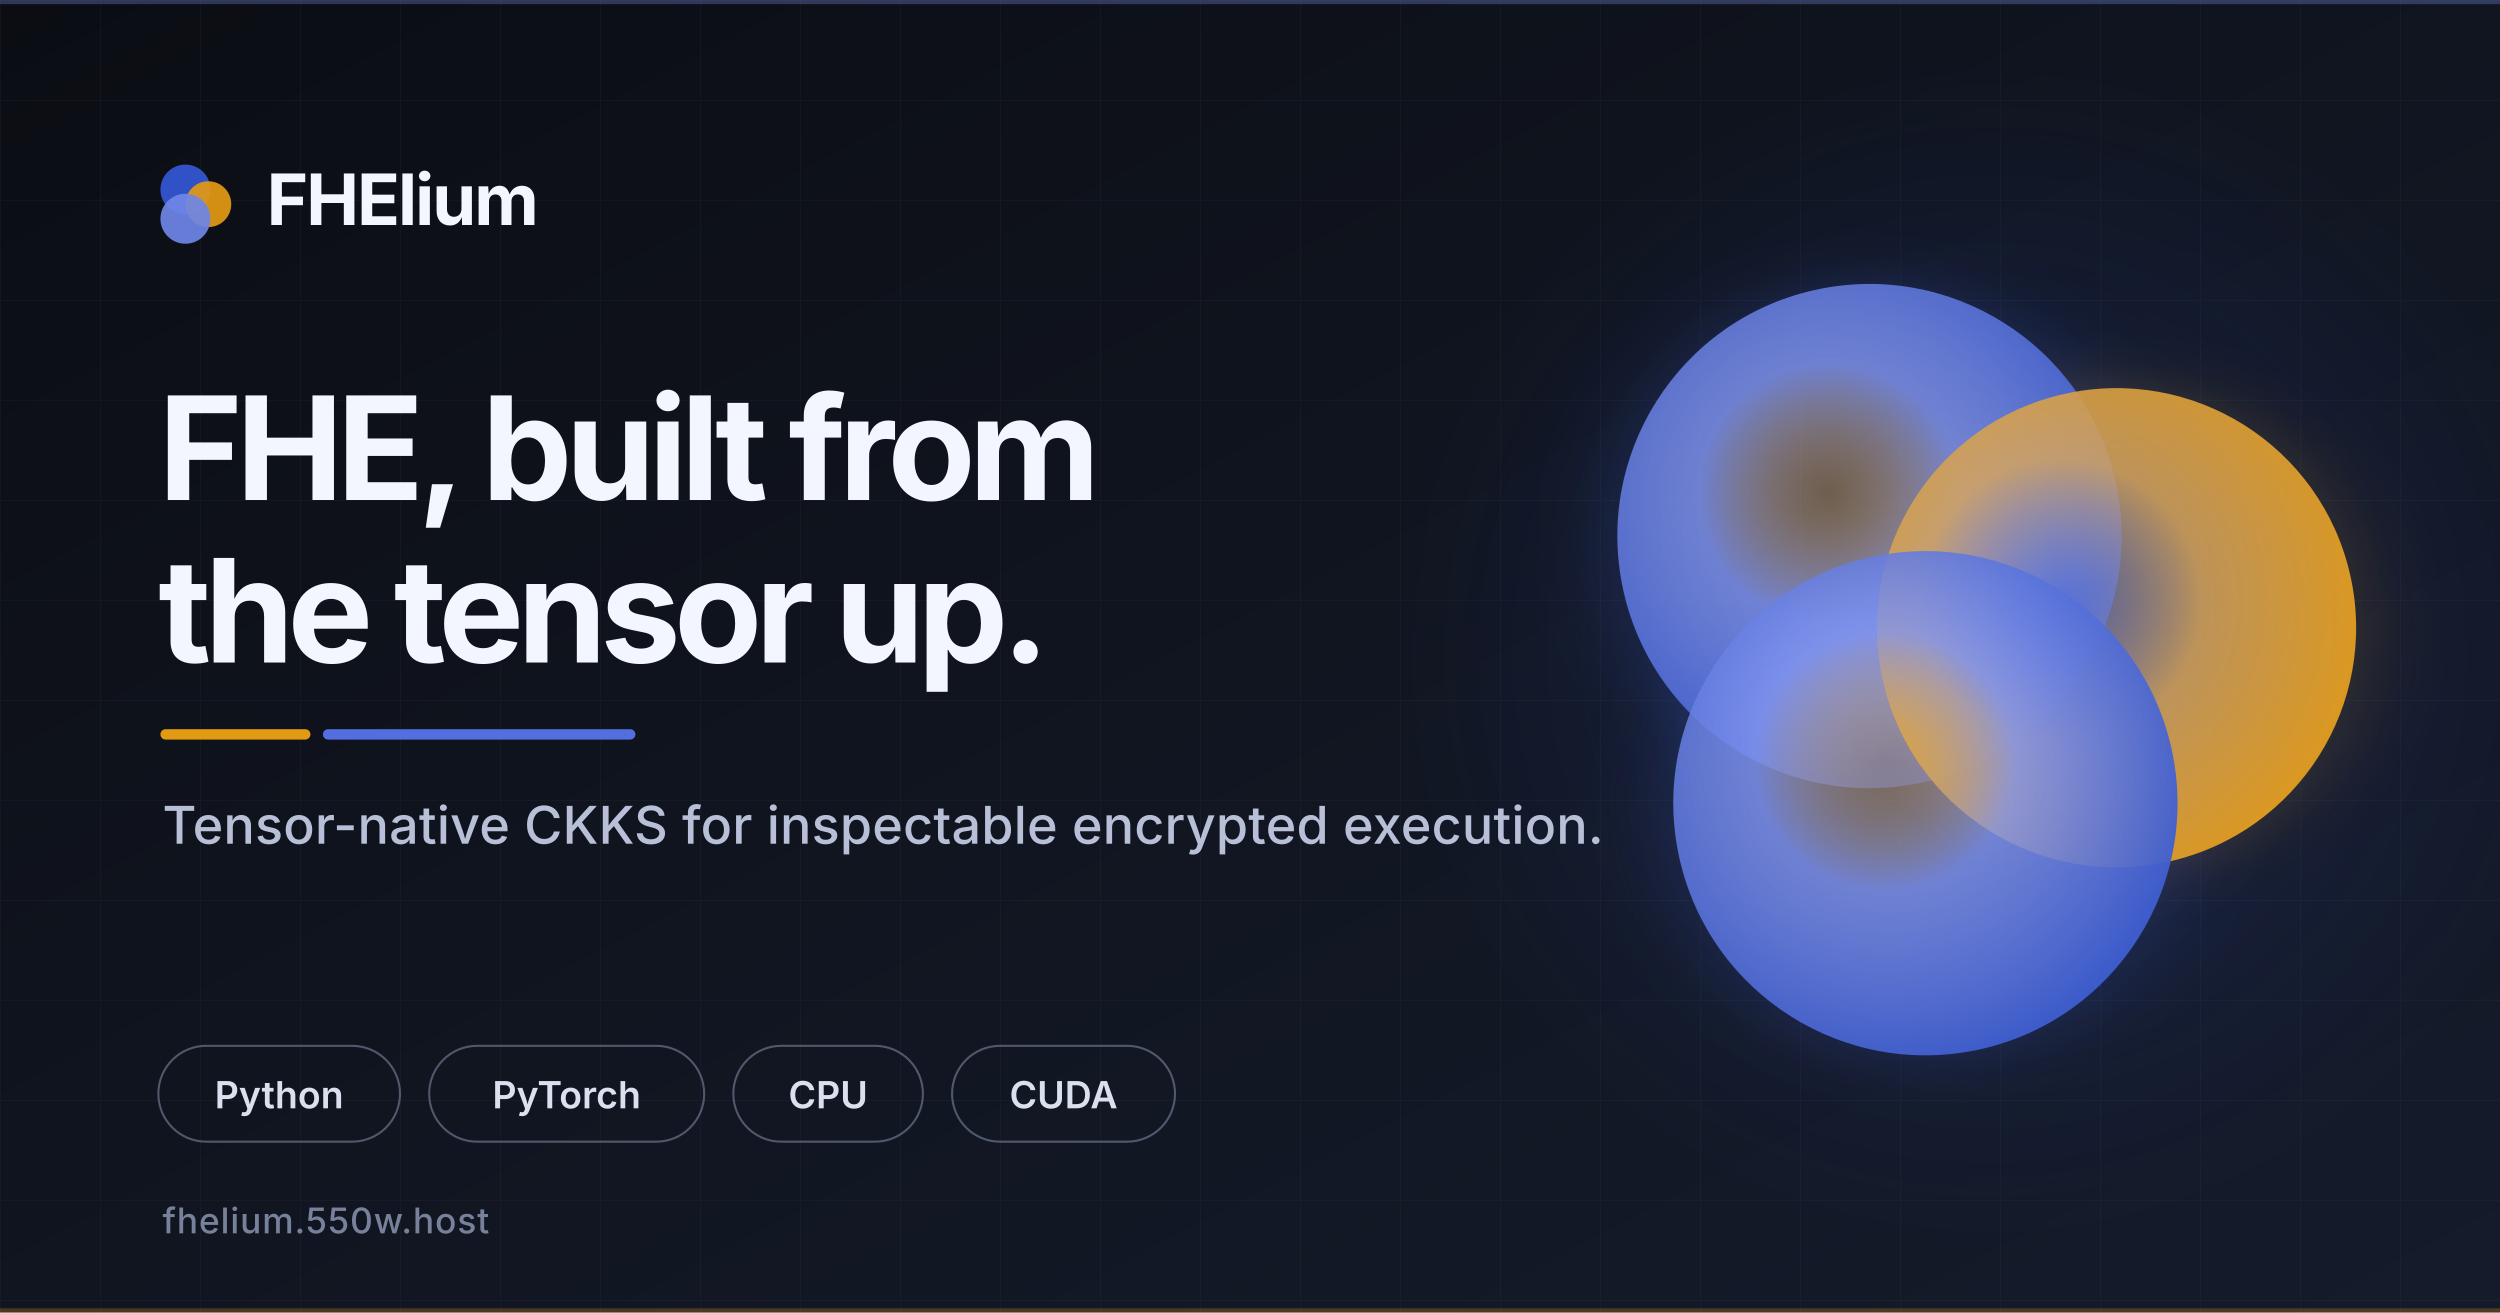
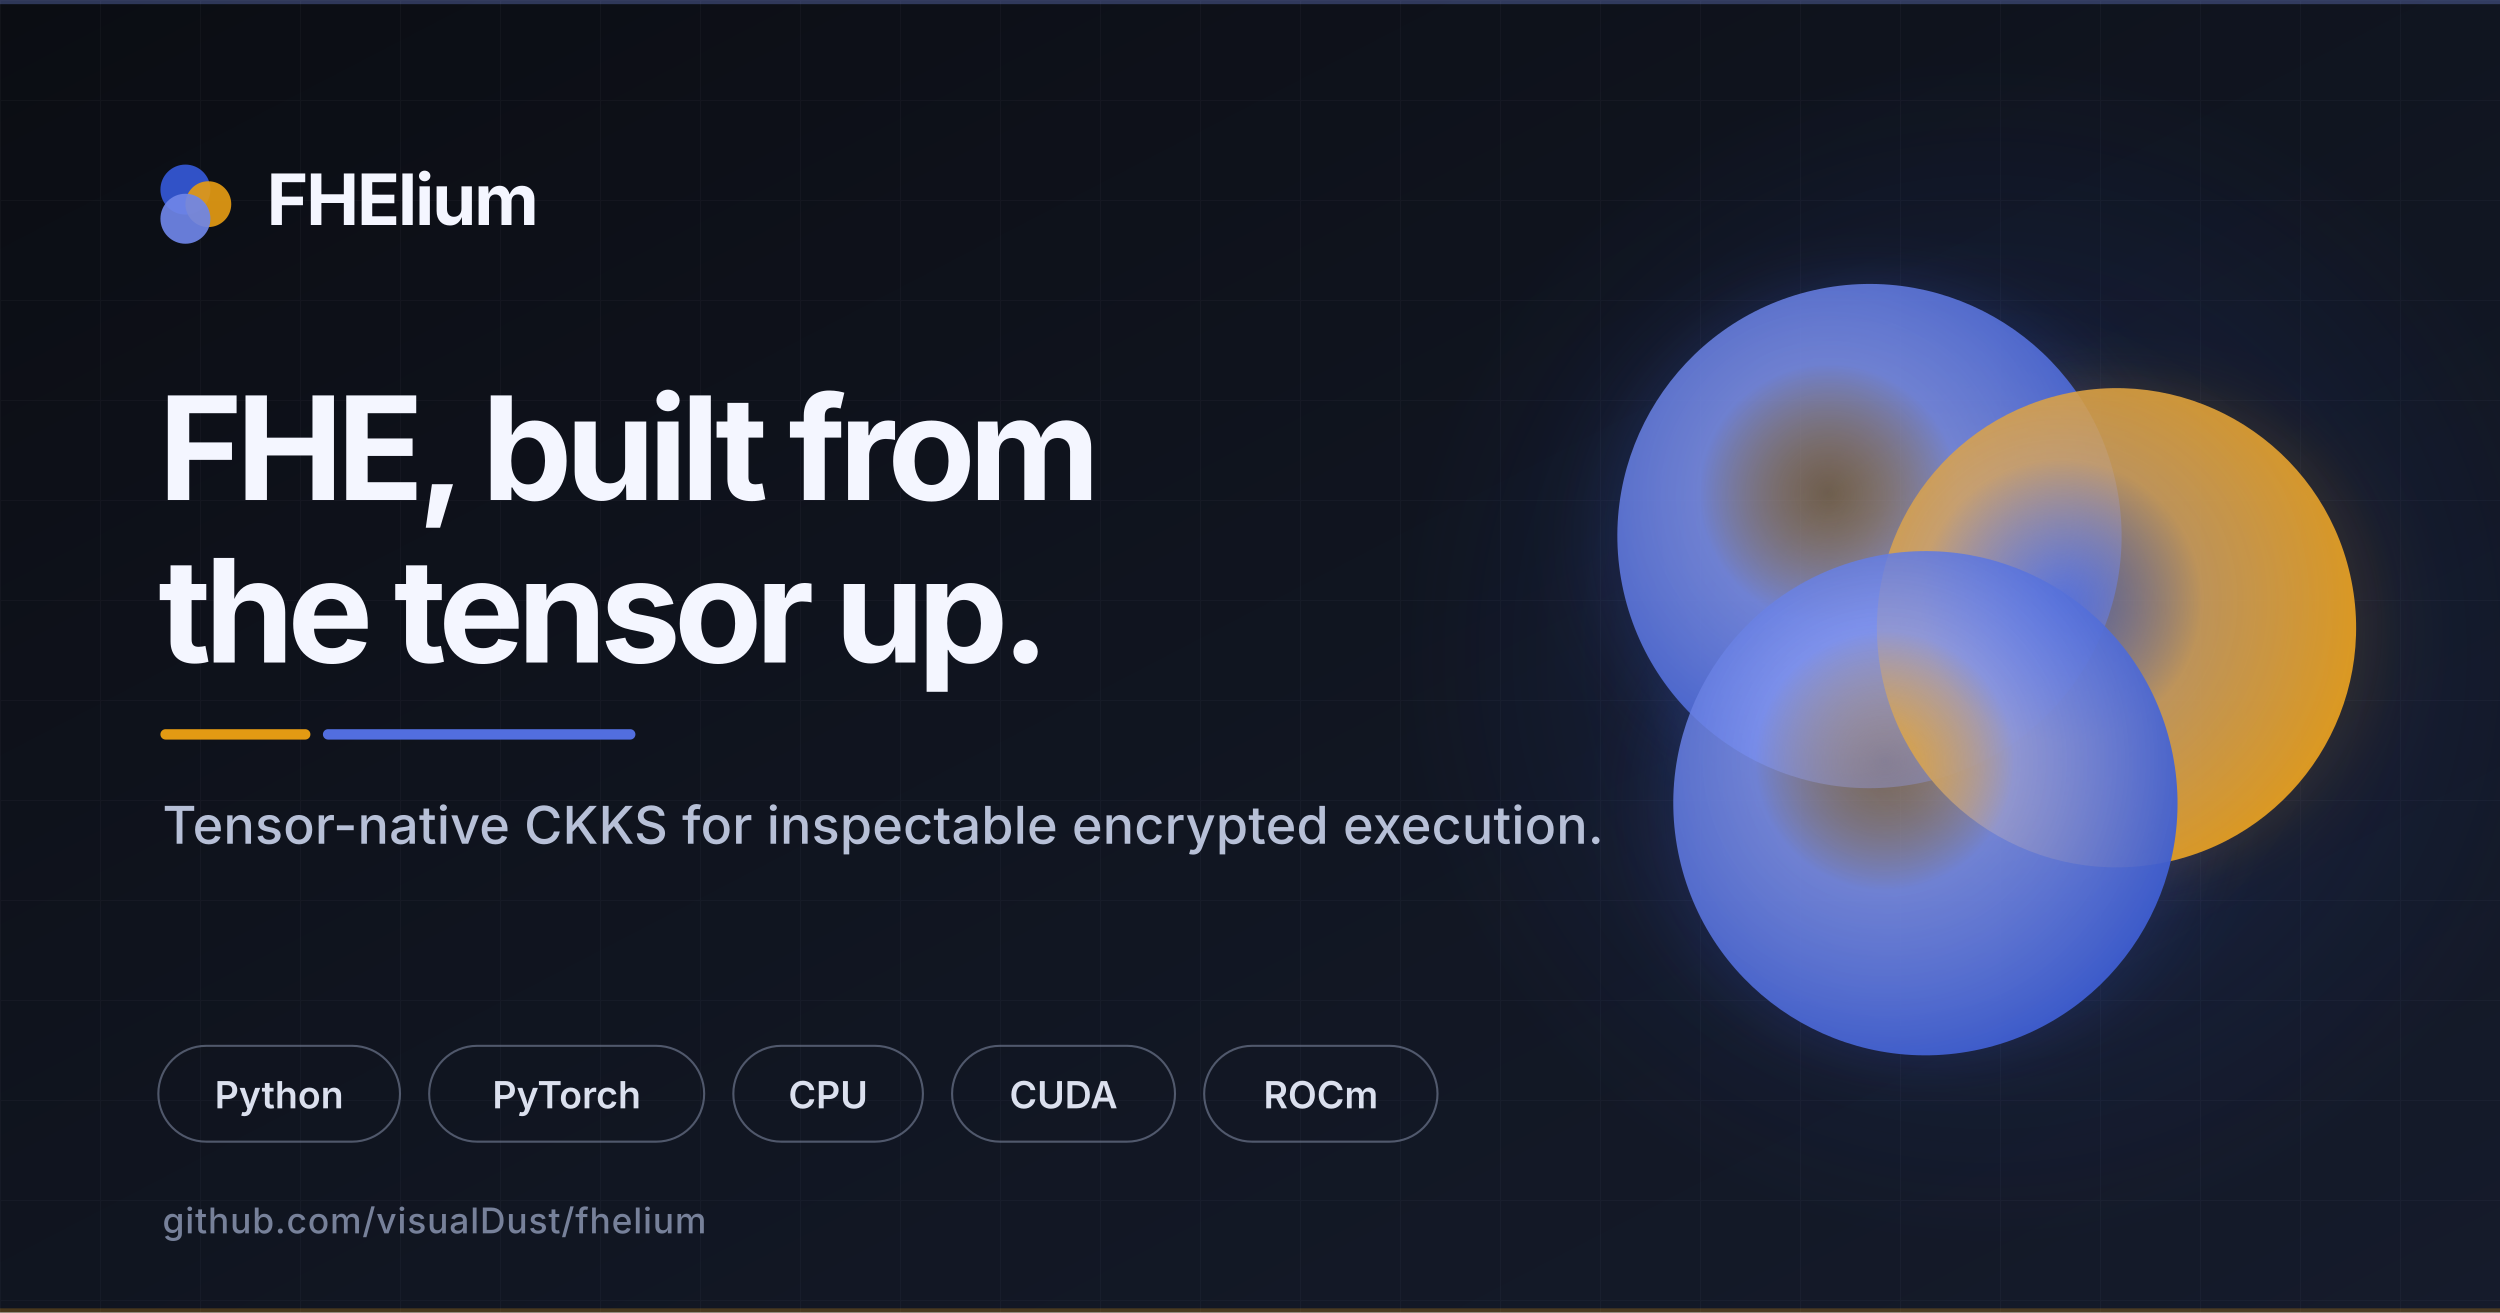
<svg xmlns="http://www.w3.org/2000/svg" width="1200" height="630" viewBox="0 0 1200 630" role="img" aria-labelledby="title desc">
  <defs>
    <linearGradient id="background" x1="0" y1="0" x2="1" y2="1">
      <stop offset="0" stop-color="#0b0d13" />
      <stop offset="0.58" stop-color="#111622" />
      <stop offset="1" stop-color="#151b2b" />
    </linearGradient>
    <radialGradient id="blue" cx="44%" cy="40%" r="68%">
      <stop offset="0" stop-color="#f0ad31" stop-opacity="0.36" />
      <stop offset="0.38" stop-color="#8295ef" stop-opacity="0.80" />
      <stop offset="1" stop-color="#3152c7" />
    </radialGradient>
    <radialGradient id="amber" cx="40%" cy="42%" r="70%">
      <stop offset="0" stop-color="#667ee6" stop-opacity="0.40" />
      <stop offset="0.42" stop-color="#d5a45f" stop-opacity="0.84" />
      <stop offset="1" stop-color="#e39a13" />
    </radialGradient>
    <radialGradient id="halo" cx="50%" cy="50%" r="50%">
      <stop offset="0" stop-color="#6f88f2" stop-opacity="0.22" />
      <stop offset="0.58" stop-color="#3152c7" stop-opacity="0.09" />
      <stop offset="1" stop-color="#3152c7" stop-opacity="0" />
    </radialGradient>
    <pattern id="grid" width="48" height="48" patternUnits="userSpaceOnUse">
      <path d="M48 0H0V48" fill="none" stroke="#cbd4ff" stroke-opacity="0.035" stroke-width="1" />
    </pattern>
    <filter id="shadow" x="-40%" y="-40%" width="180%" height="180%">
      <feGaussianBlur stdDeviation="18" />
    </filter>
  </defs>
  <rect width="1200" height="630" rx="0" fill="url(#background)" />
  <rect width="1200" height="630" fill="url(#grid)" />
  <path d="M0 1H1200" stroke="#7588dd" stroke-opacity="0.34" stroke-width="2" />
  <path d="M0 629H1200" stroke="#e39a13" stroke-opacity="0.27" stroke-width="2" />
  <g transform="translate(735 58)">
    <circle cx="220" cy="255" r="285" fill="url(#halo)" />
    <g transform="rotate(-12.7 220 255)">
      <circle cx="176" cy="188" r="121" fill="#4669e3" opacity="0.22" filter="url(#shadow)" />
      <circle cx="282" cy="257" r="115" fill="#e39a13" opacity="0.20" filter="url(#shadow)" />
      <circle cx="174" cy="319" r="121" fill="#4669e3" opacity="0.22" filter="url(#shadow)" />
      <circle cx="176" cy="188" r="121" fill="url(#blue)" />
      <circle cx="282" cy="257" r="115" fill="url(#amber)" />
      <circle cx="174" cy="319" r="121" fill="url(#blue)" />
    </g>
  </g>
  <g font-family="Inter, 'Segoe UI', sans-serif">
    <g transform="translate(76 78)">
      <circle cx="13" cy="13" r="12" fill="#3152c7" />
      <circle cx="24" cy="20" r="11" fill="#e39a13" fill-opacity="0.92" />
      <circle cx="13" cy="27" r="12" fill="#6f86e7" fill-opacity="0.92" />
      <text x="52" y="30" fill="#f4f6ff" font-size="34" font-weight="700" letter-spacing="-1">FHElium</text>
    </g>
    <text x="76" y="240" fill="#f4f6ff" font-size="69" font-weight="750" letter-spacing="-3.2">FHE, built from</text>
    <text x="76" y="318" fill="#f4f6ff" font-size="69" font-weight="750" letter-spacing="-3.2">the tensor up.</text>
    <rect x="77" y="350" width="72" height="5" rx="2.5" fill="#e39a13" />
    <rect x="155" y="350" width="150" height="5" rx="2.5" fill="#526edf" />
    <text x="78" y="405" fill="#b7c0d7" font-size="25" font-weight="450" letter-spacing="0.1">Tensor-native CKKS for inspectable encrypted execution.</text>
    <g transform="translate(76 502)" fill="none" stroke="#77819a" stroke-opacity="0.62">
      <rect x="0" y="0" width="116" height="46" rx="23" />
      <rect x="130" y="0" width="132" height="46" rx="23" />
      <rect x="276" y="0" width="91" height="46" rx="23" />
      <rect x="381" y="0" width="107" height="46" rx="23" />
+       <rect x="502" y="0" width="112" height="46" rx="23" />
    </g>
    <g fill="#dbe0ee" font-size="18" font-weight="560" text-anchor="middle">
      <text x="134" y="532">Python</text>
      <text x="272" y="532">PyTorch</text>
      <text x="397.5" y="532">CPU</text>
      <text x="510.5" y="532">CUDA</text>
+       <text x="634" y="532">ROCm</text>
    </g>
-     <text x="78" y="592" fill="#77819a" font-size="17" font-weight="500" letter-spacing="0.4">fhelium.550w.host</text>
+     <text x="78" y="592" fill="#77819a" font-size="17" font-weight="500" letter-spacing="0.4">github.com/visualDust/fhelium</text>
  </g>
</svg>
